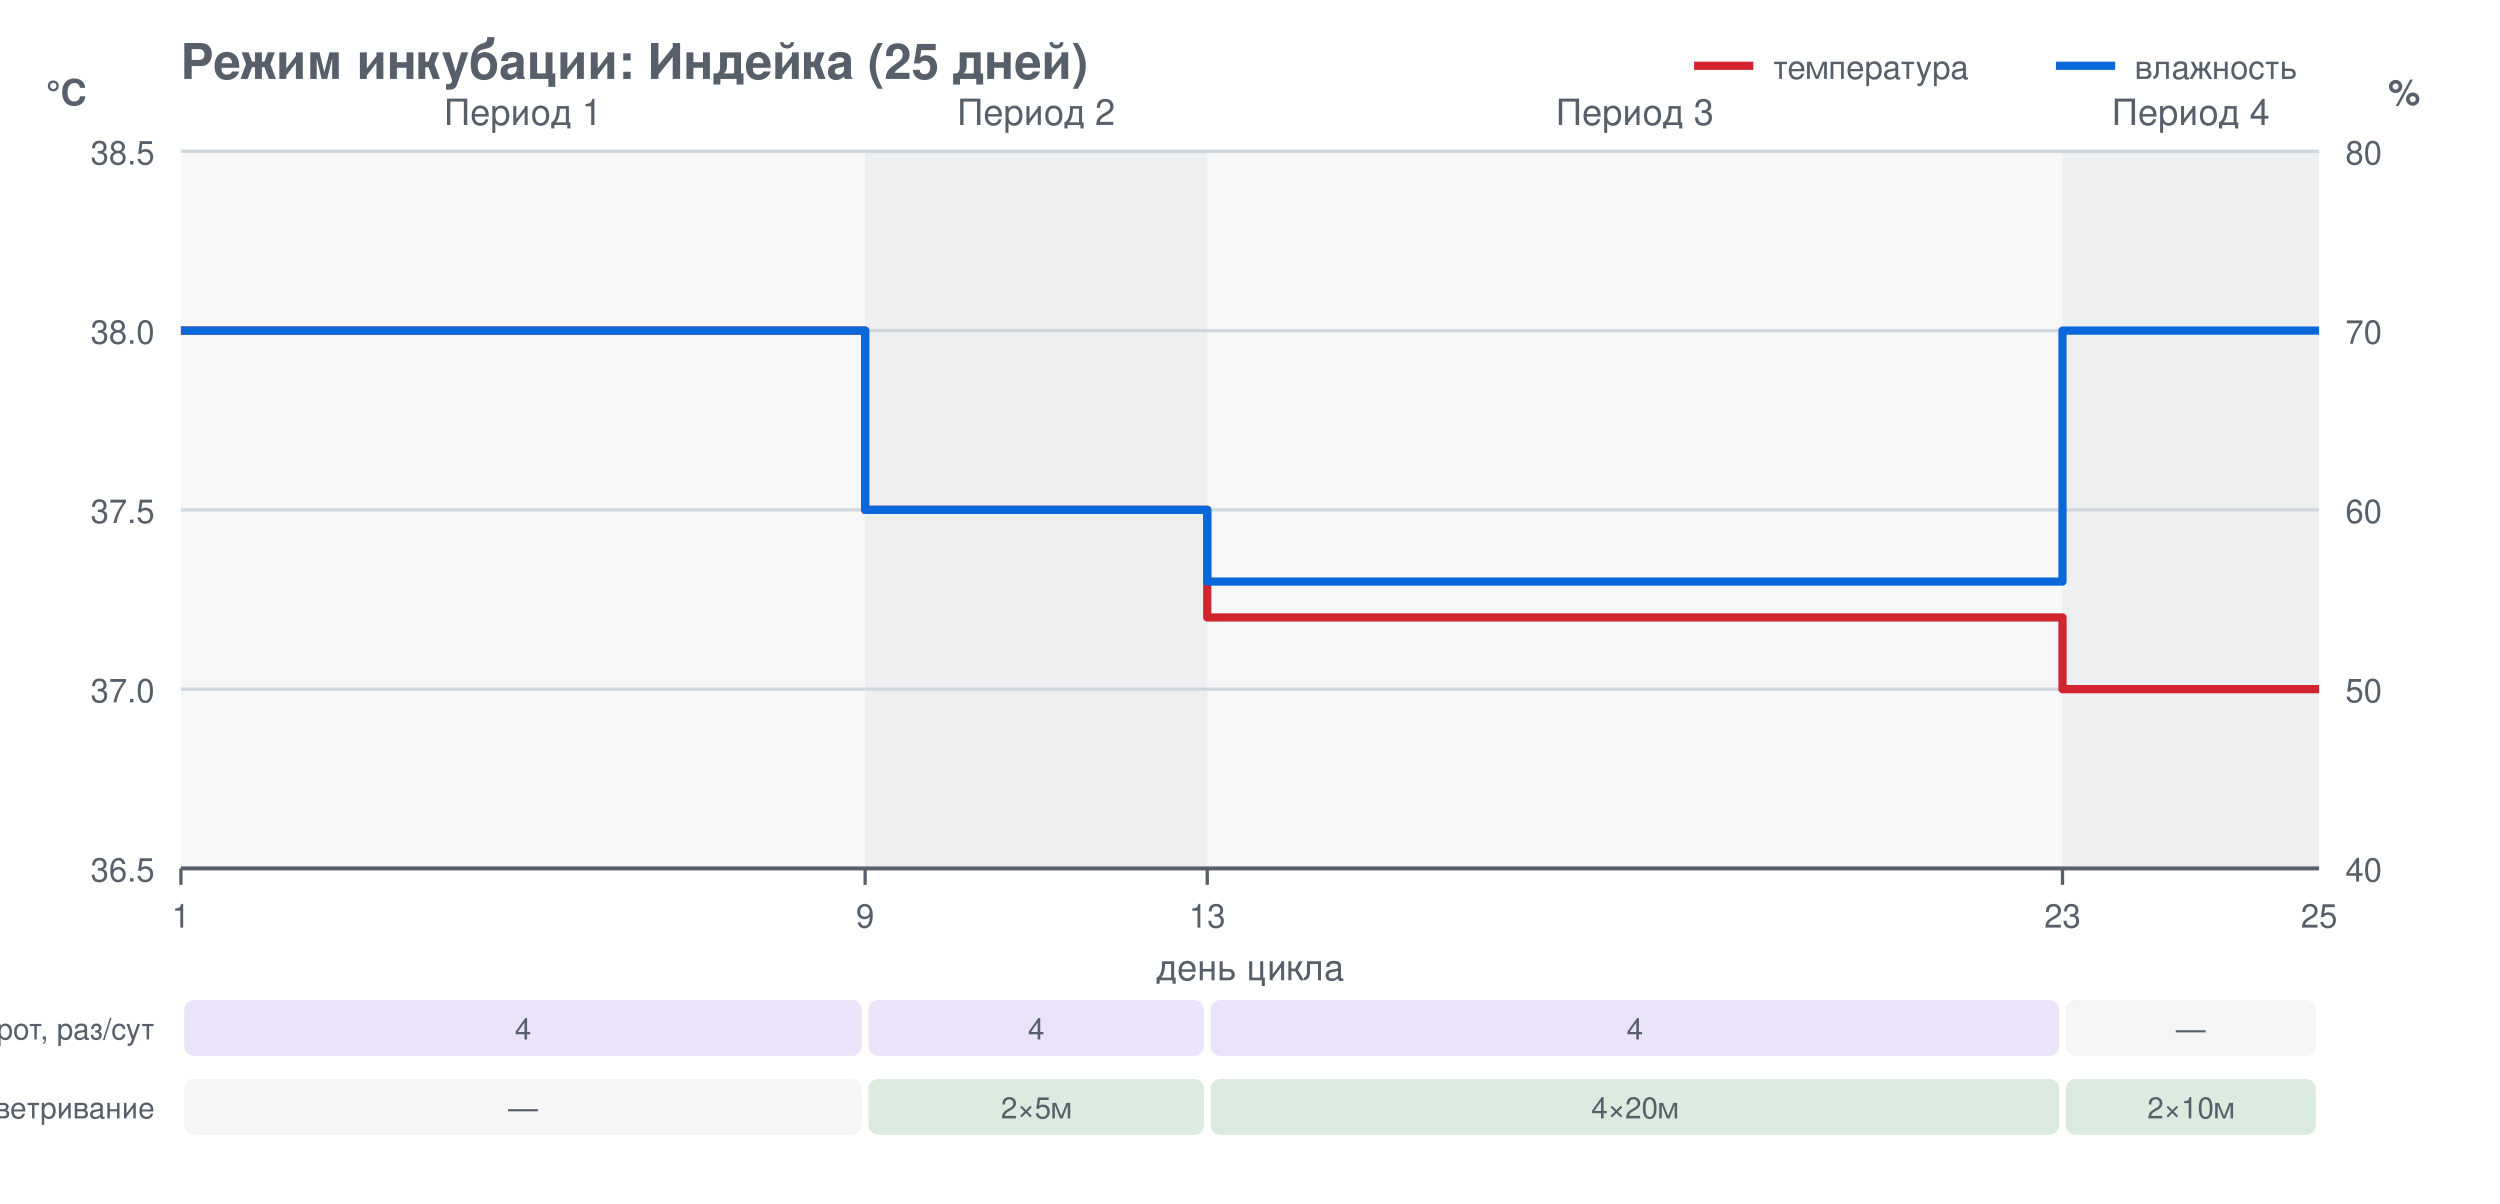
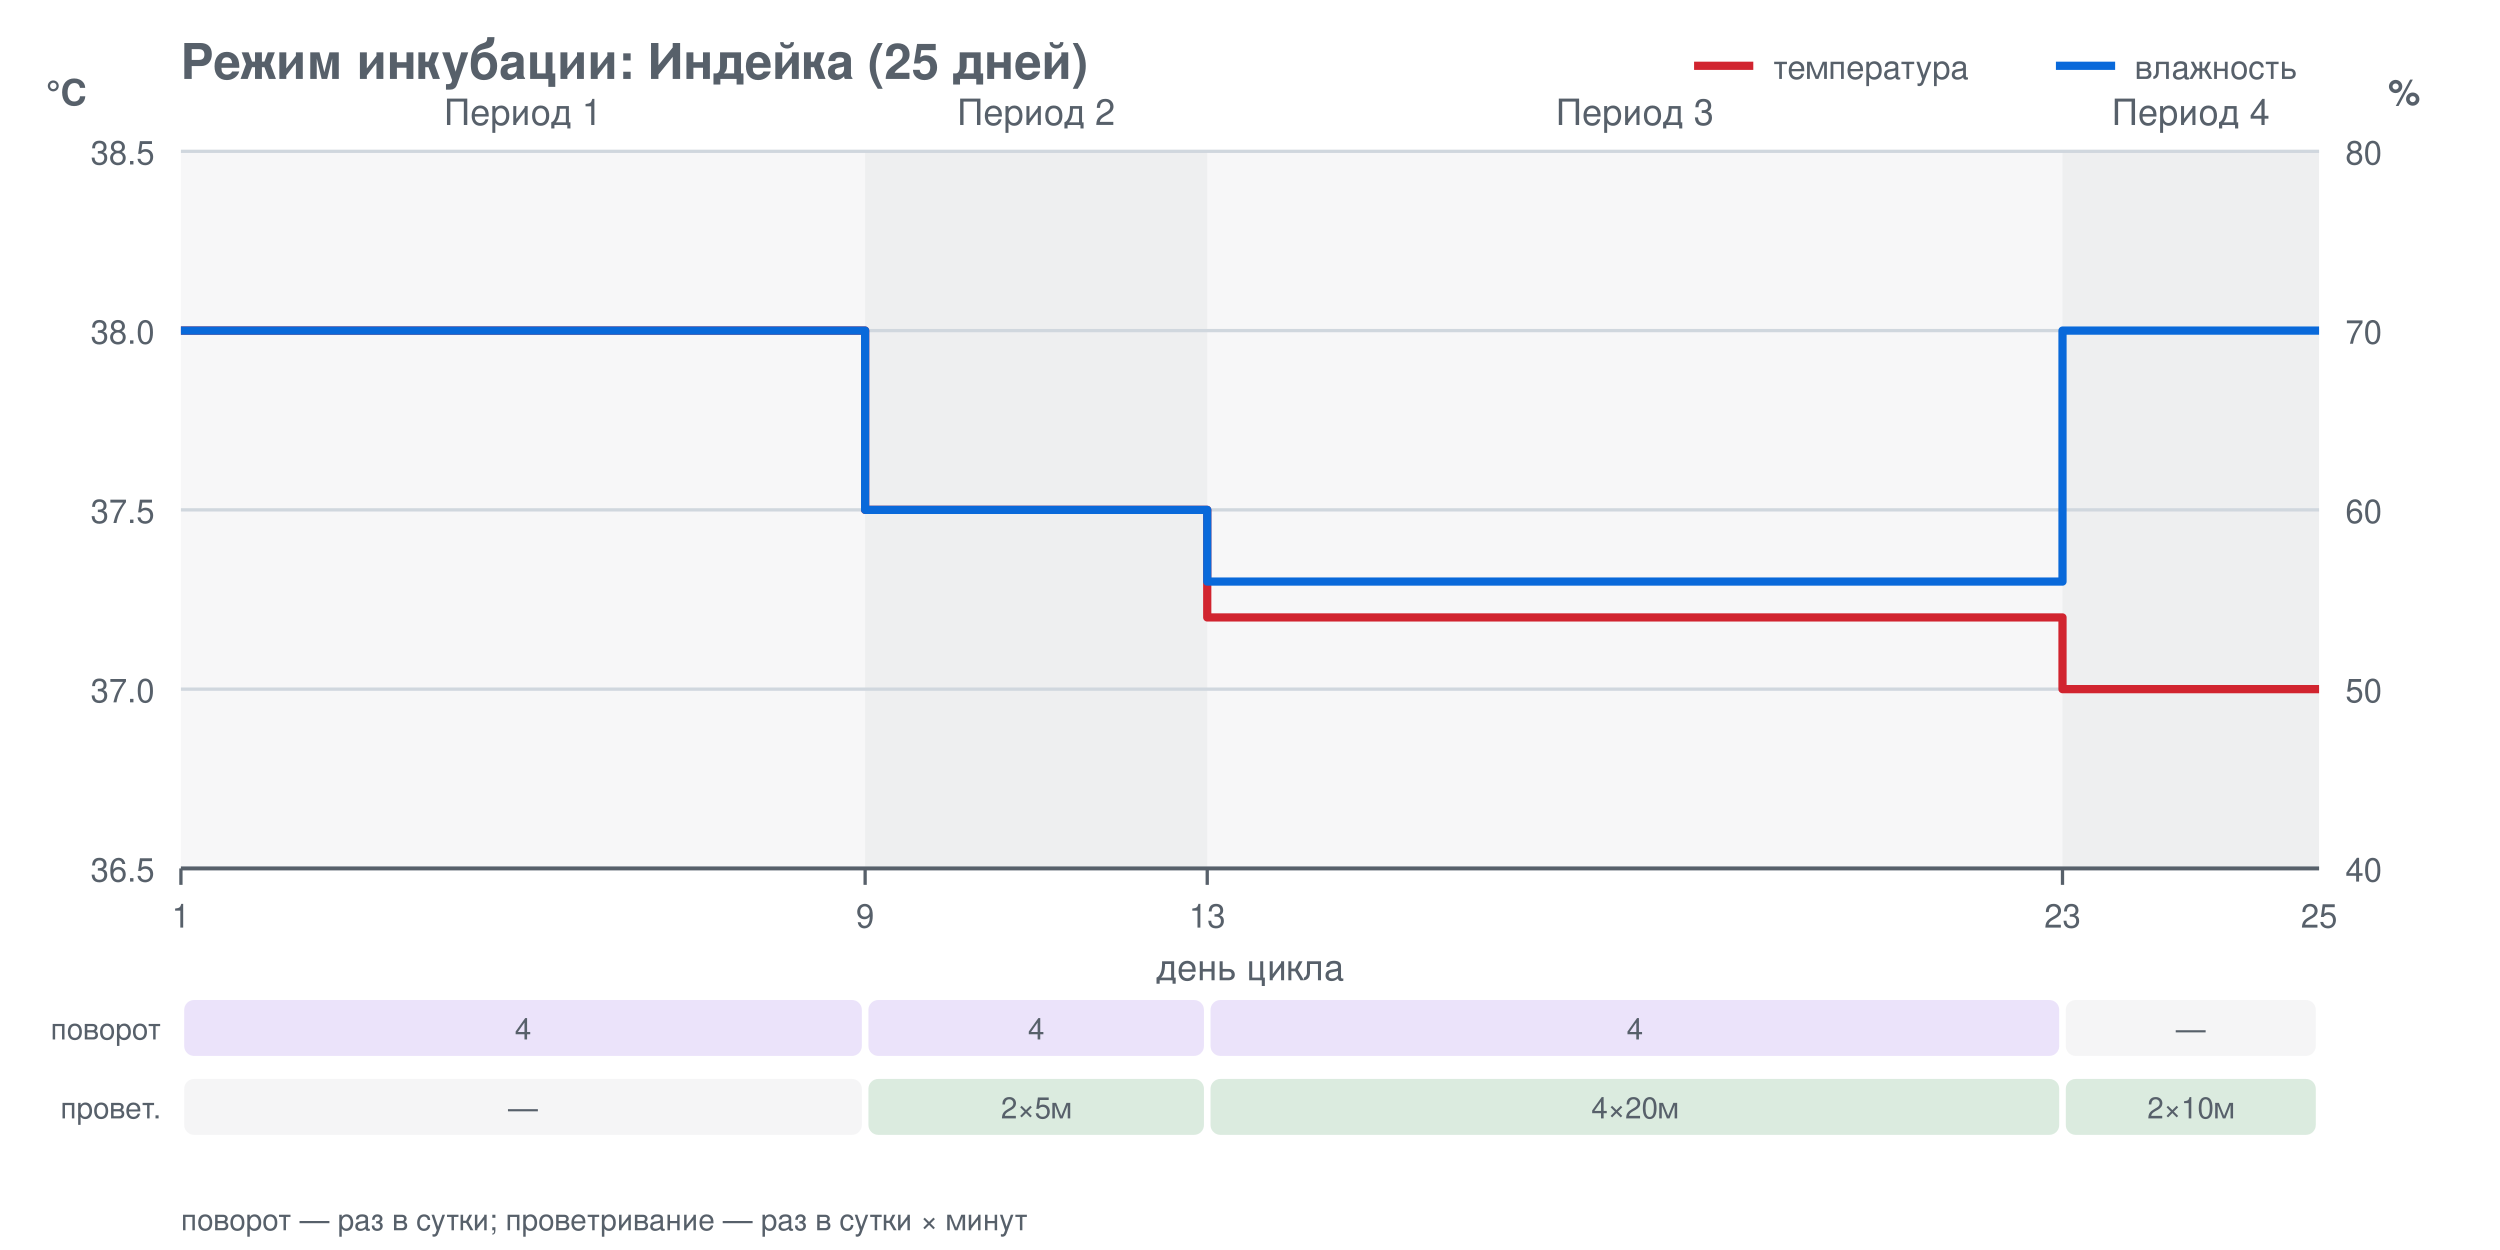
- <svg xmlns="http://www.w3.org/2000/svg" viewBox="0 0 760 366" width="760" height="366" role="img" aria-label="График режима инкубации: Индейка">
+ <svg xmlns="http://www.w3.org/2000/svg" viewBox="0 0 760 380" width="760" height="380" role="img" aria-label="График режима инкубации: Индейка">
  <style>text{fill:#57606a}</style>
  <text x="55.0" y="24.0" font-size="15" fill="#57606a" text-anchor="start" font-weight="600" font-family="Segoe UI, Helvetica, Arial, sans-serif">Режим инкубации: Индейка (25 дней)</text>
  <rect x="55.0" y="46.0" width="208.0" height="218.0" rx="0" fill="#57606a" fill-opacity="0.05" stroke="none" />
  <text x="159.0" y="38.0" font-size="11" fill="#57606a" text-anchor="middle" font-weight="normal" font-family="Segoe UI, Helvetica, Arial, sans-serif">Период 1</text>
  <rect x="263.0" y="46.0" width="104.0" height="218.0" rx="0" fill="#57606a" fill-opacity="0.10" stroke="none" />
  <text x="315.0" y="38.0" font-size="11" fill="#57606a" text-anchor="middle" font-weight="normal" font-family="Segoe UI, Helvetica, Arial, sans-serif">Период 2</text>
  <rect x="367.0" y="46.0" width="260.0" height="218.0" rx="0" fill="#57606a" fill-opacity="0.05" stroke="none" />
  <text x="497.0" y="38.0" font-size="11" fill="#57606a" text-anchor="middle" font-weight="normal" font-family="Segoe UI, Helvetica, Arial, sans-serif">Период 3</text>
  <rect x="627.0" y="46.0" width="78.0" height="218.0" rx="0" fill="#57606a" fill-opacity="0.10" stroke="none" />
  <text x="666.0" y="38.0" font-size="11" fill="#57606a" text-anchor="middle" font-weight="normal" font-family="Segoe UI, Helvetica, Arial, sans-serif">Период 4</text>
  <line x1="55.0" y1="264.0" x2="705.0" y2="264.0" stroke="#d0d7de" stroke-width="1" />
  <text x="47.0" y="268.0" font-size="10" fill="#d1242f" text-anchor="end" font-weight="normal" font-family="Segoe UI, Helvetica, Arial, sans-serif">36.5</text>
  <line x1="55.0" y1="209.5" x2="705.0" y2="209.5" stroke="#d0d7de" stroke-width="1" />
  <text x="47.0" y="213.5" font-size="10" fill="#d1242f" text-anchor="end" font-weight="normal" font-family="Segoe UI, Helvetica, Arial, sans-serif">37.0</text>
  <line x1="55.0" y1="155.0" x2="705.0" y2="155.0" stroke="#d0d7de" stroke-width="1" />
  <text x="47.0" y="159.0" font-size="10" fill="#d1242f" text-anchor="end" font-weight="normal" font-family="Segoe UI, Helvetica, Arial, sans-serif">37.5</text>
  <line x1="55.0" y1="100.5" x2="705.0" y2="100.5" stroke="#d0d7de" stroke-width="1" />
  <text x="47.0" y="104.5" font-size="10" fill="#d1242f" text-anchor="end" font-weight="normal" font-family="Segoe UI, Helvetica, Arial, sans-serif">38.0</text>
  <line x1="55.0" y1="46.0" x2="705.0" y2="46.0" stroke="#d0d7de" stroke-width="1" />
  <text x="47.0" y="50.0" font-size="10" fill="#d1242f" text-anchor="end" font-weight="normal" font-family="Segoe UI, Helvetica, Arial, sans-serif">38.5</text>
  <text x="713.0" y="268.0" font-size="10" fill="#0969da" text-anchor="start" font-weight="normal" font-family="Segoe UI, Helvetica, Arial, sans-serif">40</text>
  <text x="713.0" y="213.5" font-size="10" fill="#0969da" text-anchor="start" font-weight="normal" font-family="Segoe UI, Helvetica, Arial, sans-serif">50</text>
  <text x="713.0" y="159.0" font-size="10" fill="#0969da" text-anchor="start" font-weight="normal" font-family="Segoe UI, Helvetica, Arial, sans-serif">60</text>
  <text x="713.0" y="104.5" font-size="10" fill="#0969da" text-anchor="start" font-weight="normal" font-family="Segoe UI, Helvetica, Arial, sans-serif">70</text>
  <text x="713.0" y="50.0" font-size="10" fill="#0969da" text-anchor="start" font-weight="normal" font-family="Segoe UI, Helvetica, Arial, sans-serif">80</text>
  <text x="14.0" y="32.0" font-size="11" fill="#d1242f" text-anchor="start" font-weight="600" font-family="Segoe UI, Helvetica, Arial, sans-serif">°C</text>
  <text x="726.0" y="32.0" font-size="11" fill="#0969da" text-anchor="start" font-weight="600" font-family="Segoe UI, Helvetica, Arial, sans-serif">%</text>
  <path d="M55.0 100.5 L263.0 100.5 L263.0 155.0 L367.0 155.0 L367.0 187.7 L627.0 187.7 L627.0 209.5 L705.0 209.5" fill="none" stroke="#d1242f" stroke-width="2.5" stroke-linejoin="round" />
  <path d="M55.0 100.5 L263.0 100.5 L263.0 155.0 L367.0 155.0 L367.0 176.8 L627.0 176.8 L627.0 100.5 L705.0 100.5" fill="none" stroke="#0969da" stroke-width="2.5" stroke-linejoin="round" />
  <line x1="55.0" y1="264.0" x2="705.0" y2="264.0" stroke="#57606a" stroke-width="1.2" />
  <line x1="55.0" y1="264.0" x2="55.0" y2="269.0" stroke="#57606a" stroke-width="1" />
  <text x="55.0" y="282.0" font-size="10" fill="#57606a" text-anchor="middle" font-weight="normal" font-family="Segoe UI, Helvetica, Arial, sans-serif">1</text>
  <line x1="263.0" y1="264.0" x2="263.0" y2="269.0" stroke="#57606a" stroke-width="1" />
  <text x="263.0" y="282.0" font-size="10" fill="#57606a" text-anchor="middle" font-weight="normal" font-family="Segoe UI, Helvetica, Arial, sans-serif">9</text>
  <line x1="367.0" y1="264.0" x2="367.0" y2="269.0" stroke="#57606a" stroke-width="1" />
  <text x="367.0" y="282.0" font-size="10" fill="#57606a" text-anchor="middle" font-weight="normal" font-family="Segoe UI, Helvetica, Arial, sans-serif">13</text>
  <line x1="627.0" y1="264.0" x2="627.0" y2="269.0" stroke="#57606a" stroke-width="1" />
  <text x="627.0" y="282.0" font-size="10" fill="#57606a" text-anchor="middle" font-weight="normal" font-family="Segoe UI, Helvetica, Arial, sans-serif">23</text>
  <text x="705.0" y="282.0" font-size="10" fill="#57606a" text-anchor="middle" font-weight="normal" font-family="Segoe UI, Helvetica, Arial, sans-serif">25</text>
  <text x="380.0" y="298.0" font-size="11" fill="#57606a" text-anchor="middle" font-weight="normal" font-family="Segoe UI, Helvetica, Arial, sans-serif">день цикла</text>
-   <text x="47.0" y="316.0" font-size="9" fill="#8250df" text-anchor="end" font-weight="normal" font-family="Segoe UI, Helvetica, Arial, sans-serif">поворот, раз/сут</text>
+   <text x="49.0" y="316.0" font-size="9" fill="#8250df" text-anchor="end" font-weight="normal" font-family="Segoe UI, Helvetica, Arial, sans-serif">поворот</text>
  <rect x="56.0" y="304.0" width="206.0" height="17.0" rx="3" fill="#8250df" fill-opacity="0.16" stroke="none" />
  <text x="159.0" y="316.0" font-size="9" fill="#8250df" text-anchor="middle" font-weight="normal" font-family="Segoe UI, Helvetica, Arial, sans-serif">4</text>
  <rect x="264.0" y="304.0" width="102.0" height="17.0" rx="3" fill="#8250df" fill-opacity="0.16" stroke="none" />
  <text x="315.0" y="316.0" font-size="9" fill="#8250df" text-anchor="middle" font-weight="normal" font-family="Segoe UI, Helvetica, Arial, sans-serif">4</text>
  <rect x="368.0" y="304.0" width="258.0" height="17.0" rx="3" fill="#8250df" fill-opacity="0.16" stroke="none" />
  <text x="497.0" y="316.0" font-size="9" fill="#8250df" text-anchor="middle" font-weight="normal" font-family="Segoe UI, Helvetica, Arial, sans-serif">4</text>
  <rect x="628.0" y="304.0" width="76.0" height="17.0" rx="3" fill="#57606a" fill-opacity="0.06" stroke="none" />
  <text x="666.0" y="316.0" font-size="9" fill="#57606a" text-anchor="middle" font-weight="normal" font-family="Segoe UI, Helvetica, Arial, sans-serif">—</text>
-   <text x="47.0" y="340.0" font-size="9" fill="#1a7f37" text-anchor="end" font-weight="normal" font-family="Segoe UI, Helvetica, Arial, sans-serif">проветривание</text>
+   <text x="49.0" y="340.0" font-size="9" fill="#1a7f37" text-anchor="end" font-weight="normal" font-family="Segoe UI, Helvetica, Arial, sans-serif">провет.</text>
  <rect x="56.0" y="328.0" width="206.0" height="17.0" rx="3" fill="#57606a" fill-opacity="0.06" stroke="none" />
  <text x="159.0" y="340.0" font-size="9" fill="#57606a" text-anchor="middle" font-weight="normal" font-family="Segoe UI, Helvetica, Arial, sans-serif">—</text>
  <rect x="264.0" y="328.0" width="102.0" height="17.0" rx="3" fill="#1a7f37" fill-opacity="0.16" stroke="none" />
  <text x="315.0" y="340.0" font-size="9" fill="#1a7f37" text-anchor="middle" font-weight="normal" font-family="Segoe UI, Helvetica, Arial, sans-serif">2×5м</text>
  <rect x="368.0" y="328.0" width="258.0" height="17.0" rx="3" fill="#1a7f37" fill-opacity="0.16" stroke="none" />
  <text x="497.0" y="340.0" font-size="9" fill="#1a7f37" text-anchor="middle" font-weight="normal" font-family="Segoe UI, Helvetica, Arial, sans-serif">4×20м</text>
  <rect x="628.0" y="328.0" width="76.0" height="17.0" rx="3" fill="#1a7f37" fill-opacity="0.16" stroke="none" />
  <text x="666.0" y="340.0" font-size="9" fill="#1a7f37" text-anchor="middle" font-weight="normal" font-family="Segoe UI, Helvetica, Arial, sans-serif">2×10м</text>
  <line x1="515.0" y1="20.0" x2="533.0" y2="20.0" stroke="#d1242f" stroke-width="2.5" />
  <text x="539.0" y="24.0" font-size="10" fill="#d1242f" text-anchor="start" font-weight="normal" font-family="Segoe UI, Helvetica, Arial, sans-serif">температура</text>
  <line x1="625.0" y1="20.0" x2="643.0" y2="20.0" stroke="#0969da" stroke-width="2.5" />
  <text x="649.0" y="24.0" font-size="10" fill="#0969da" text-anchor="start" font-weight="normal" font-family="Segoe UI, Helvetica, Arial, sans-serif">влажность</text>
+   <text x="55.0" y="374.0" font-size="9" fill="#8b949e" text-anchor="start" font-weight="normal" font-family="Segoe UI, Helvetica, Arial, sans-serif">поворот — раз в сутки; проветривание — раз в сутки × минут</text>
</svg>
